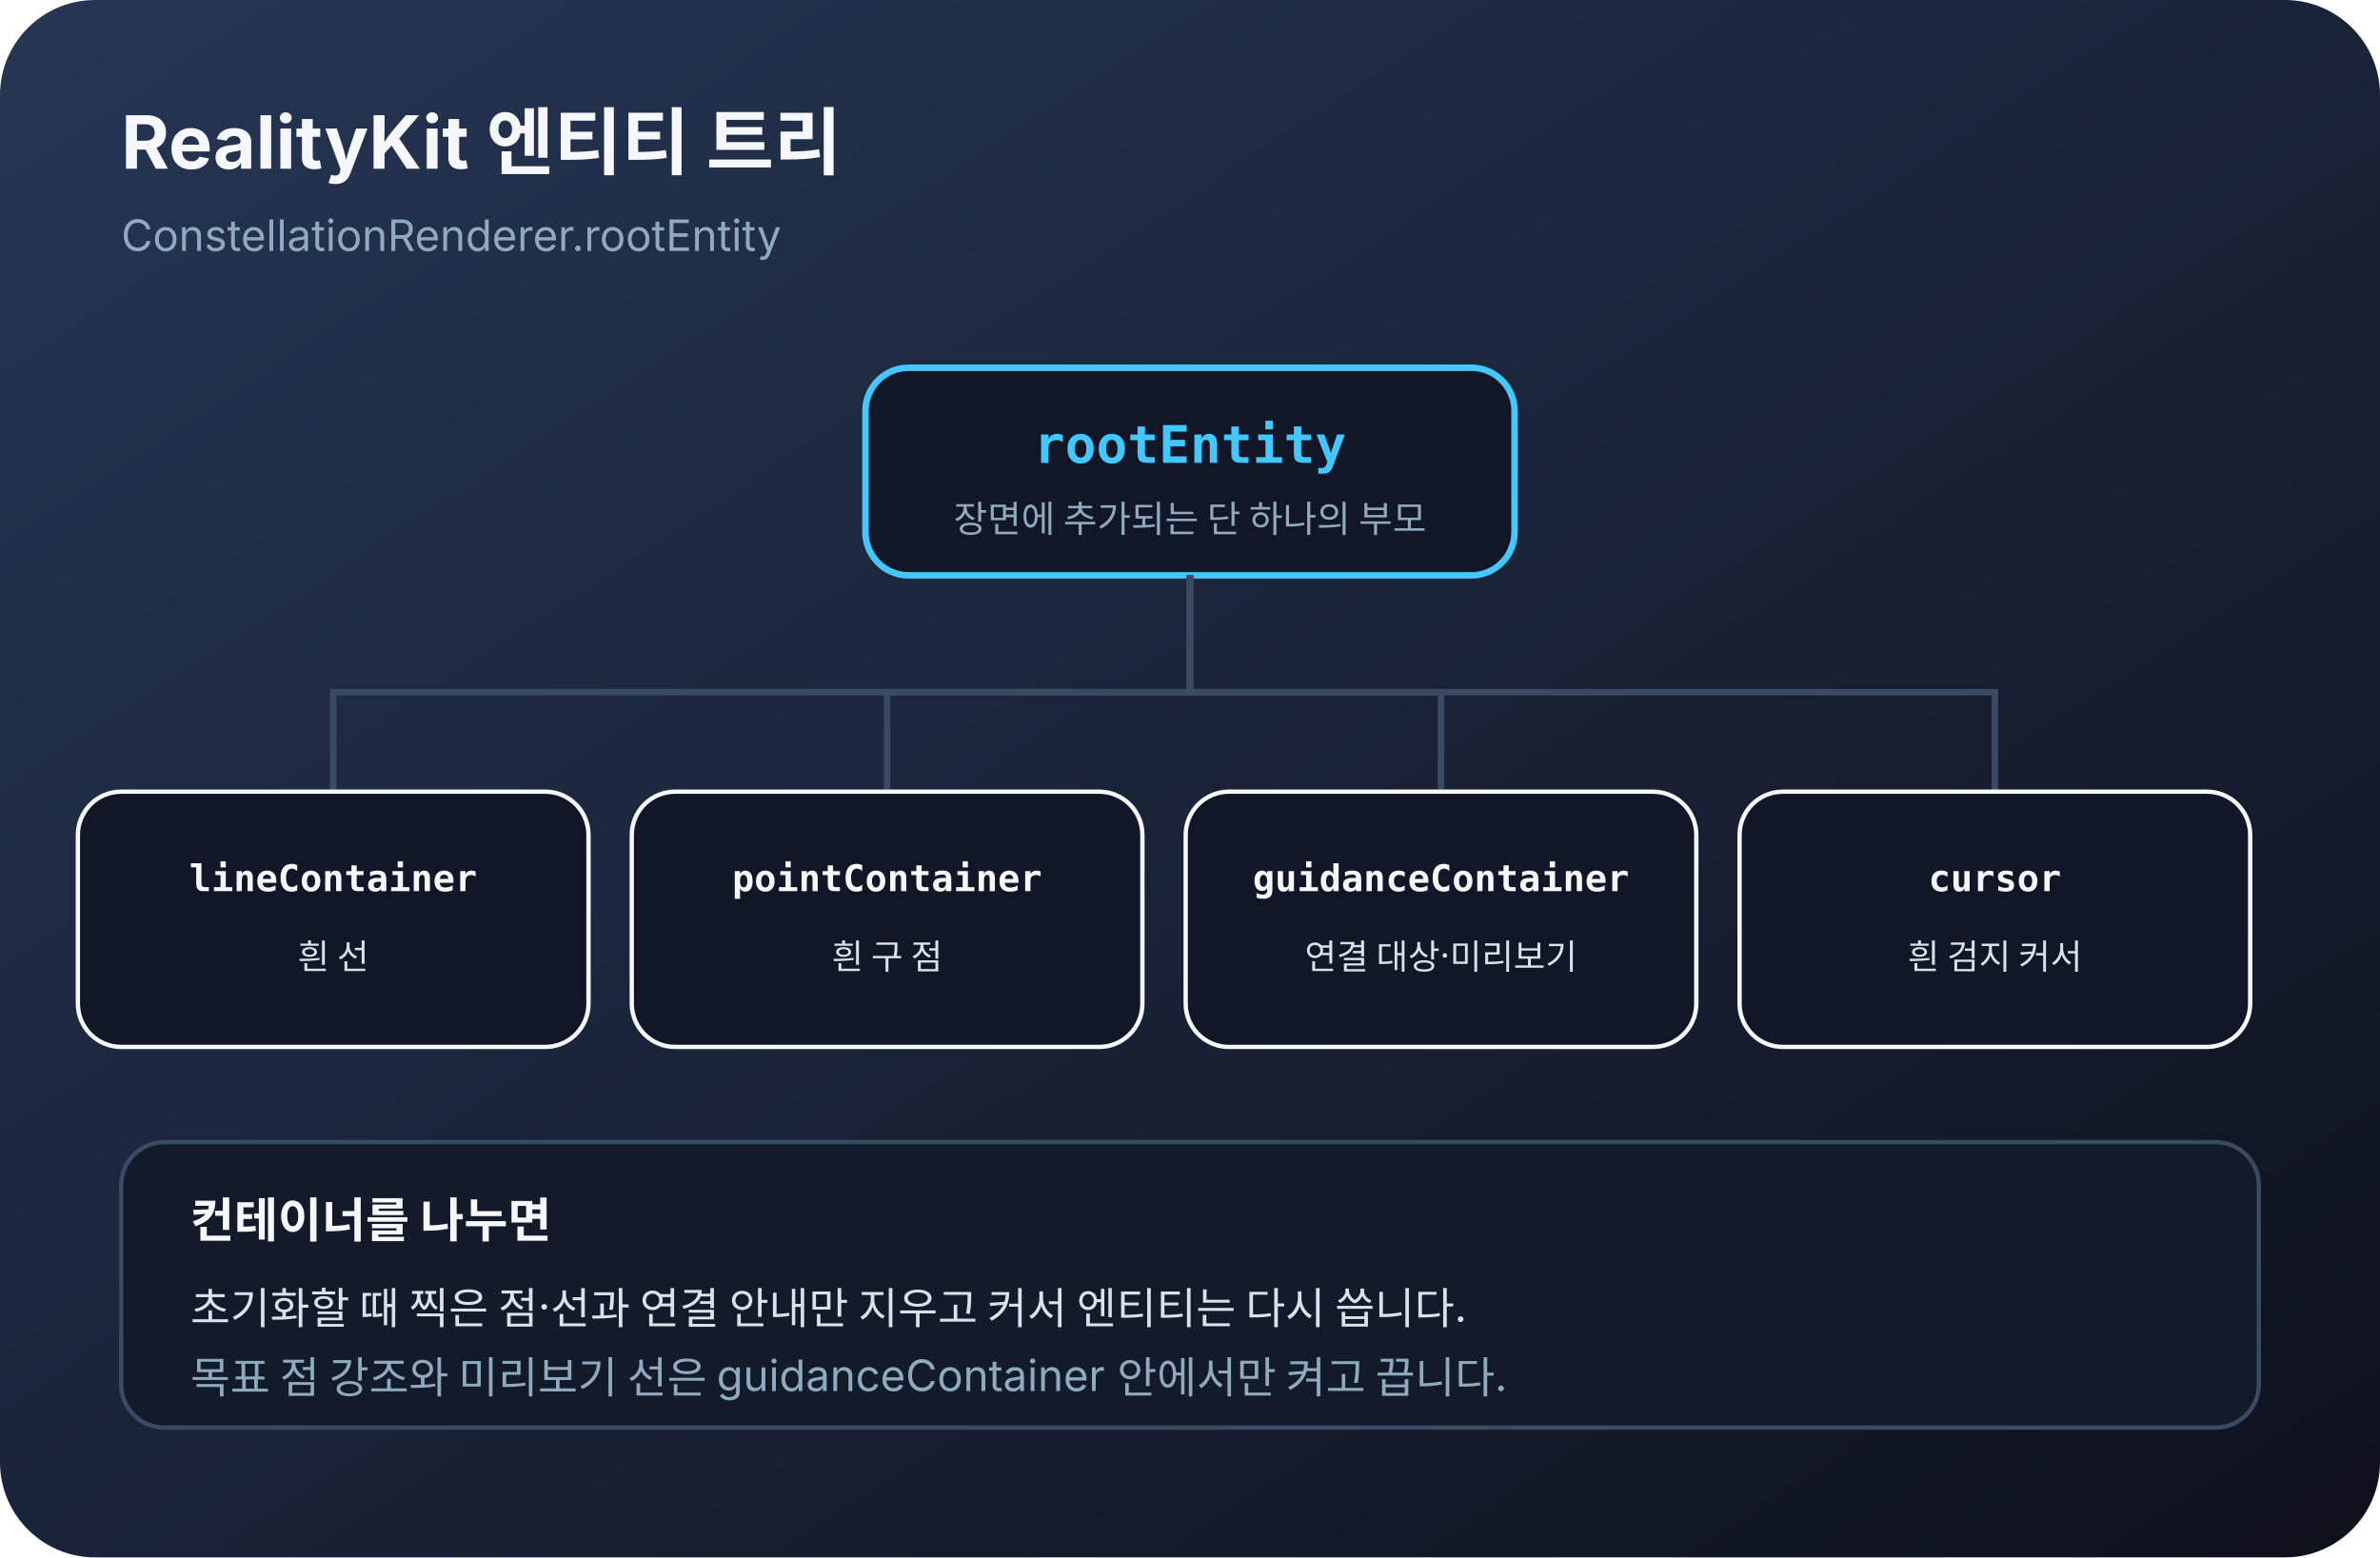
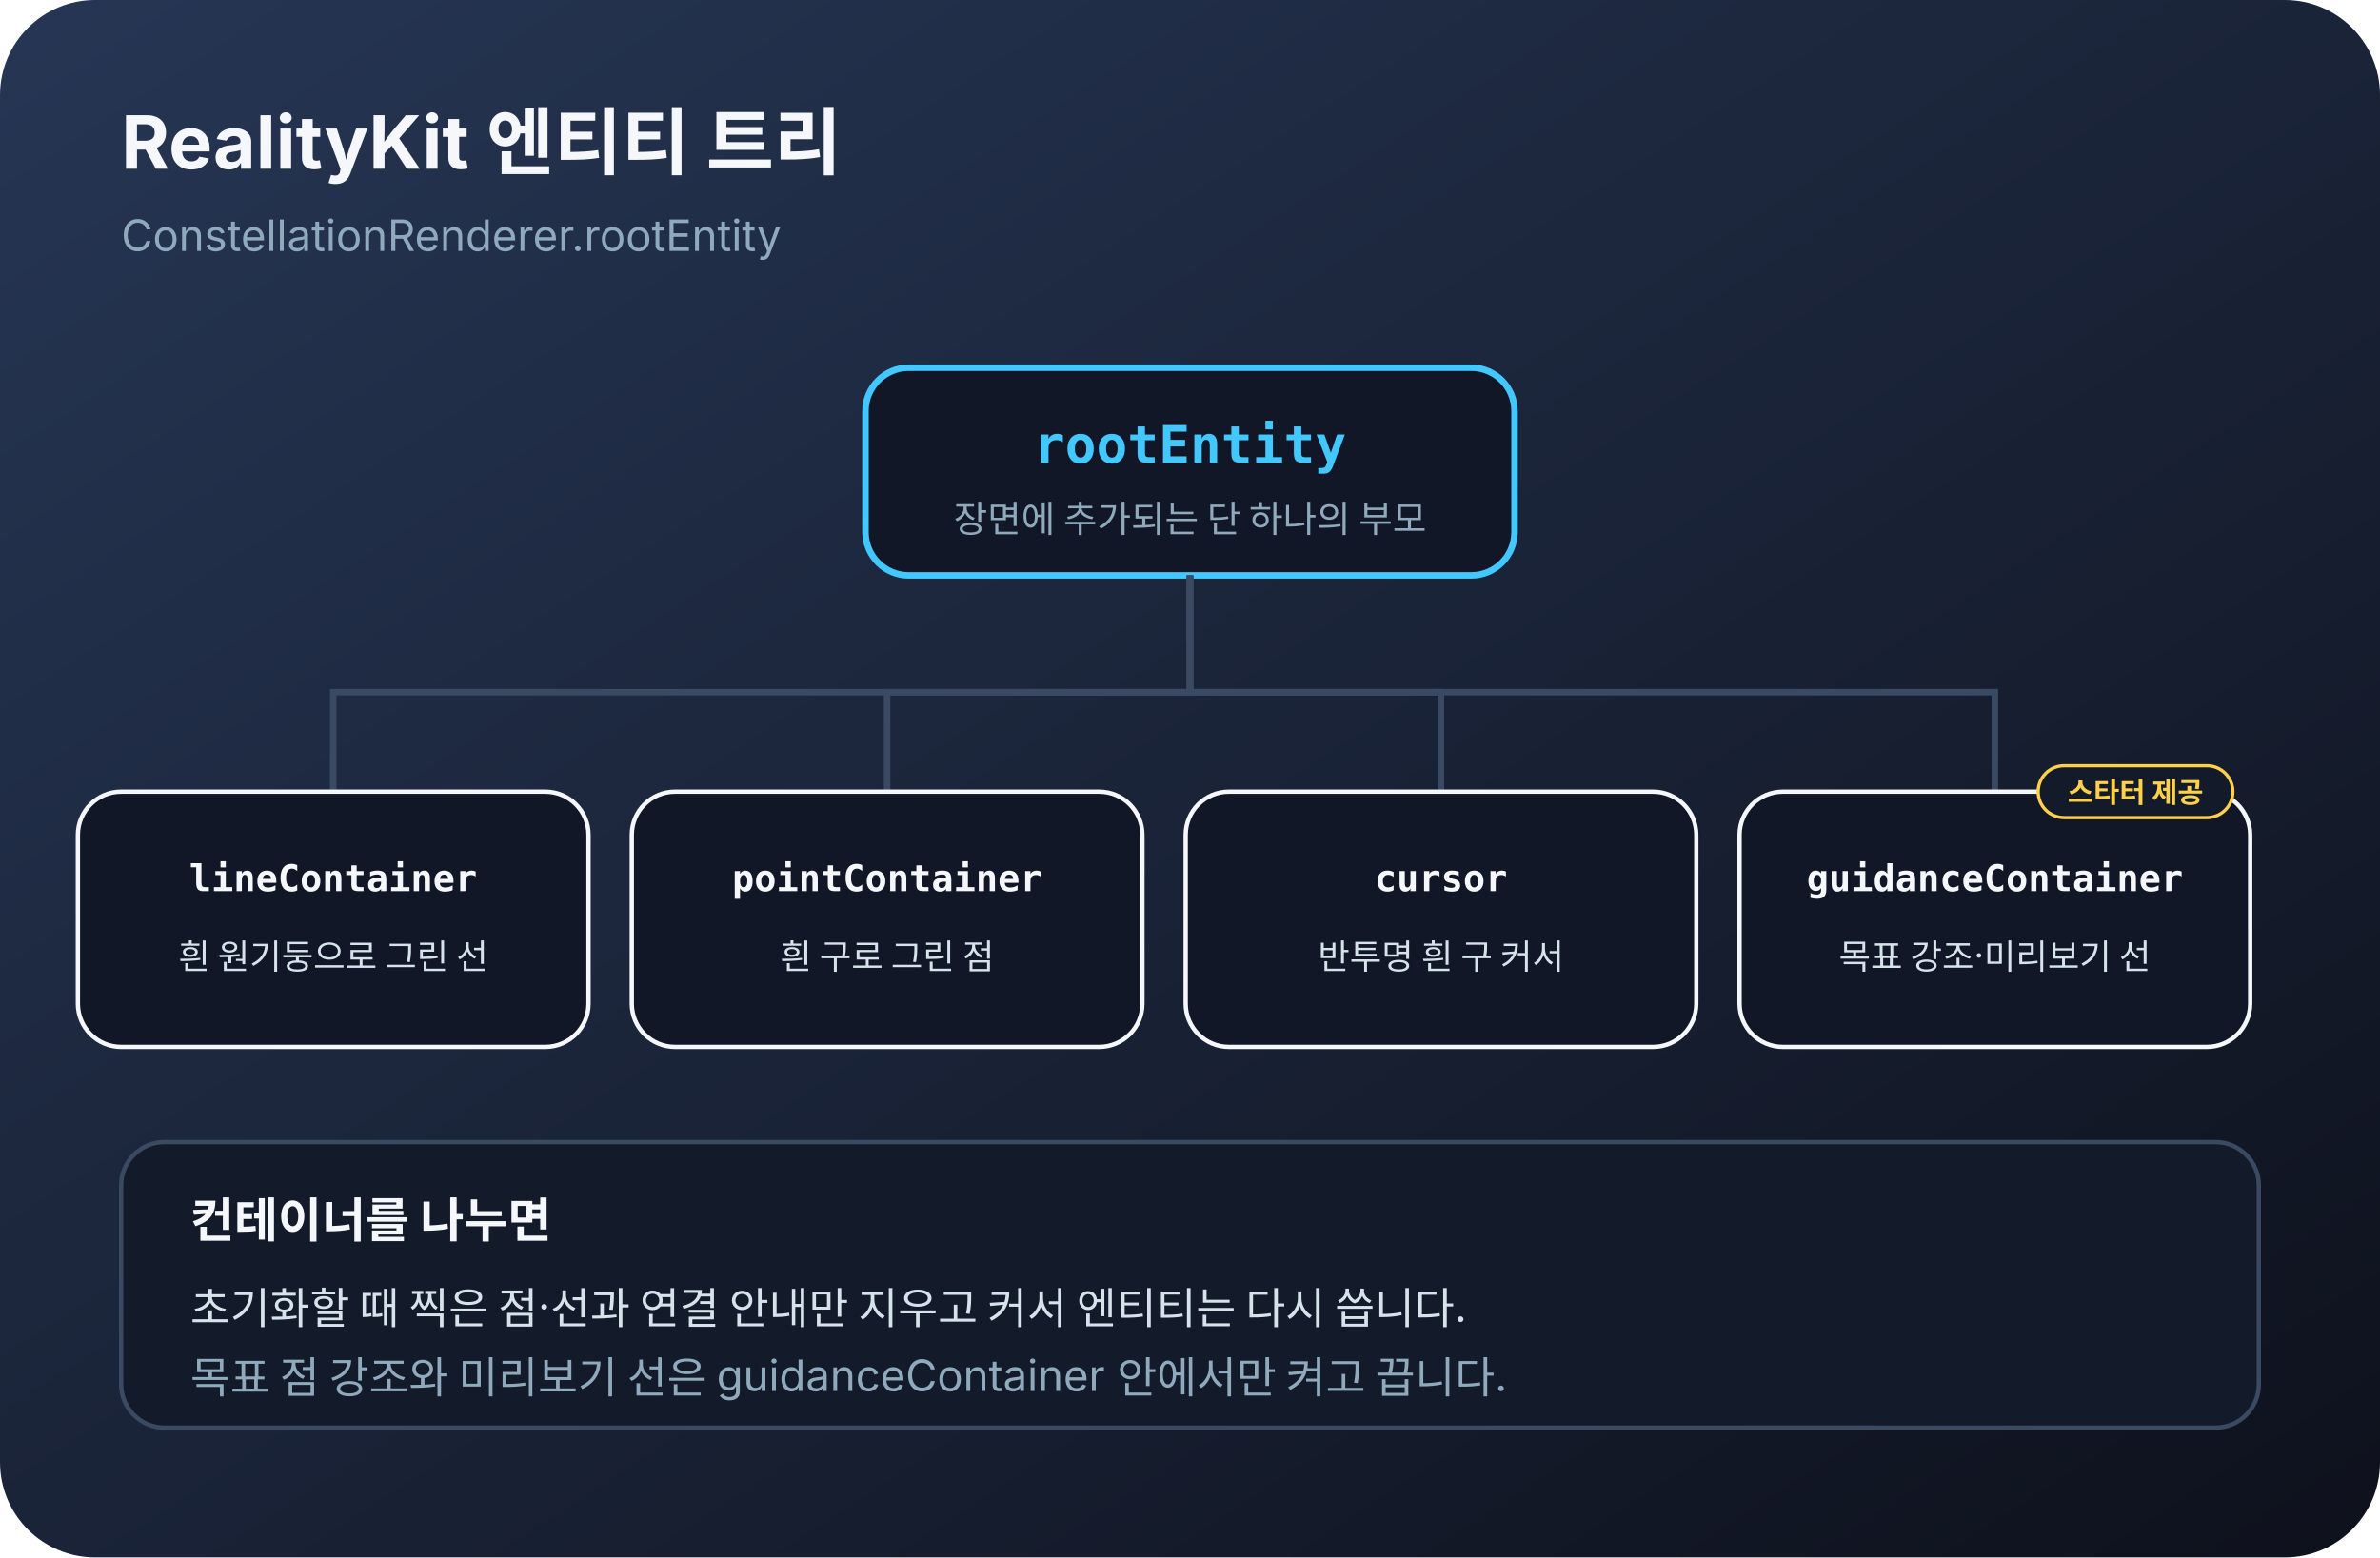
<svg xmlns="http://www.w3.org/2000/svg" width="1100" height="720" viewBox="0 0 1100 720" role="img" aria-labelledby="t d">
  <defs>
    <linearGradient id="bg" x1="0" y1="0" x2="1" y2="1">
      <stop stop-color="#263654" />
      <stop offset="1" stop-color="#0e111c" />
    </linearGradient>
    <linearGradient id="glass" x1="0" y1="0" x2="1" y2="1">
      <stop stop-color="#ffffff" stop-opacity=".22" />
      <stop offset="1" stop-color="#8adfff" stop-opacity=".07" />
    </linearGradient>
    <marker id="head" viewBox="0 0 12 12" refX="9" refY="6" markerWidth="7" markerHeight="7" orient="auto-start-reverse">
      <path d="M1 1 L11 6 L1 11 z" fill="#42c8ff" />
    </marker>
    <marker id="headw" viewBox="0 0 12 12" refX="9" refY="6" markerWidth="7" markerHeight="7" orient="auto-start-reverse">
      <path d="M1 1 L11 6 L1 11 z" fill="#8faabd" />
    </marker>
  </defs>
  <rect x="0" y="0" width="1100" height="720" rx="44" fill="url(#bg)" />
  <text x="56" y="78" fill="#f5f7fa" font-family="-apple-system,'SF Pro Text','Apple SD Gothic Neo',sans-serif" font-size="34" font-weight="700" text-anchor="start">RealityKit 엔티티 트리</text>
  <text x="56" y="116" fill="#8faabd" font-family="-apple-system,'SF Pro Text','Apple SD Gothic Neo',sans-serif" font-size="20" font-weight="400" text-anchor="start">ConstellationRenderer.rootEntity</text>
  <rect x="400" y="170" width="300" height="96" rx="20" fill="#111726" stroke="#42c8ff" stroke-width="3" />
  <text x="550" y="214" fill="#42c8ff" font-family="ui-monospace,'SFMono-Regular',Menlo,monospace" font-size="24" font-weight="650" text-anchor="middle">rootEntity</text>
  <text x="550" y="246" fill="#8faabd" font-family="-apple-system,'SF Pro Text','Apple SD Gothic Neo',sans-serif" font-size="17" font-weight="400" text-anchor="middle">장면에 추가되는 단 하나의 부모</text>
  <path d="M550 266 V 320 H 154 V 366" fill="none" stroke="#3a4a63" stroke-width="3" />
  <rect x="36" y="366" width="236" height="118" rx="20" fill="#111726" stroke="#f5f7fa" stroke-width="2" />
  <text x="154" y="412" fill="#f5f7fa" font-family="ui-monospace,'SFMono-Regular',Menlo,monospace" font-size="17" font-weight="650" text-anchor="middle">lineContainer</text>
-   <text x="154" y="448" fill="#d7e3eb" font-family="-apple-system,'SF Pro Text','Apple SD Gothic Neo',sans-serif" font-size="16" font-weight="400" text-anchor="middle">흰 선</text>
+   <text x="154" y="448" fill="#d7e3eb" font-family="-apple-system,'SF Pro Text','Apple SD Gothic Neo',sans-serif" font-size="16" font-weight="400" text-anchor="middle">흰 원기둥으로 그린 선</text>
  <path d="M550 266 V 320 H 410 V 366" fill="none" stroke="#3a4a63" stroke-width="3" />
  <rect x="292" y="366" width="236" height="118" rx="20" fill="#111726" stroke="#f5f7fa" stroke-width="2" />
  <text x="410" y="412" fill="#f5f7fa" font-family="ui-monospace,'SFMono-Regular',Menlo,monospace" font-size="17" font-weight="650" text-anchor="middle">pointContainer</text>
-   <text x="410" y="448" fill="#d7e3eb" font-family="-apple-system,'SF Pro Text','Apple SD Gothic Neo',sans-serif" font-size="16" font-weight="400" text-anchor="middle">흰 구 점</text>
+   <text x="410" y="448" fill="#d7e3eb" font-family="-apple-system,'SF Pro Text','Apple SD Gothic Neo',sans-serif" font-size="16" font-weight="400" text-anchor="middle">흰 구로 그린 점</text>
  <path d="M550 266 V 320 H 666 V 366" fill="none" stroke="#3a4a63" stroke-width="3" />
  <rect x="548" y="366" width="236" height="118" rx="20" fill="#111726" stroke="#f5f7fa" stroke-width="2" />
-   <text x="666" y="412" fill="#f5f7fa" font-family="ui-monospace,'SFMono-Regular',Menlo,monospace" font-size="17" font-weight="650" text-anchor="middle">guidanceContainer</text>
-   <text x="666" y="448" fill="#d7e3eb" font-family="-apple-system,'SF Pro Text','Apple SD Gothic Neo',sans-serif" font-size="16" font-weight="400" text-anchor="middle">연결 대상·미리보기</text>
+   <text x="666" y="412" fill="#f5f7fa" font-family="ui-monospace,'SFMono-Regular',Menlo,monospace" font-size="17" font-weight="650" text-anchor="middle">cursor</text>
+   <text x="666" y="448" fill="#d7e3eb" font-family="-apple-system,'SF Pro Text','Apple SD Gothic Neo',sans-serif" font-size="16" font-weight="400" text-anchor="middle">반투명 흰 구 커서</text>
  <path d="M550 266 V 320 H 922 V 366" fill="none" stroke="#3a4a63" stroke-width="3" />
  <rect x="804" y="366" width="236" height="118" rx="20" fill="#111726" stroke="#f5f7fa" stroke-width="2" />
-   <text x="922" y="412" fill="#f5f7fa" font-family="ui-monospace,'SFMono-Regular',Menlo,monospace" font-size="17" font-weight="650" text-anchor="middle">cursor</text>
-   <text x="922" y="448" fill="#d7e3eb" font-family="-apple-system,'SF Pro Text','Apple SD Gothic Neo',sans-serif" font-size="16" font-weight="400" text-anchor="middle">흰 검지 커서</text>
+   <text x="922" y="412" fill="#f5f7fa" font-family="ui-monospace,'SFMono-Regular',Menlo,monospace" font-size="17" font-weight="650" text-anchor="middle">guidanceContainer</text>
+   <text x="922" y="448" fill="#d7e3eb" font-family="-apple-system,'SF Pro Text','Apple SD Gothic Neo',sans-serif" font-size="16" font-weight="400" text-anchor="middle">목표 강조·미리보기 선</text>
+   <rect x="942" y="354" width="90" height="24" rx="12" fill="#131b2b" stroke="#ffd14a" stroke-width="1.5" />
+   <text x="987" y="371" fill="#ffd14a" font-family="-apple-system,'SF Pro Text','Apple SD Gothic Neo',sans-serif" font-size="13" font-weight="600" text-anchor="middle">스타터 제공</text>
  <rect x="56" y="528" width="988" height="132" rx="20" fill="#131b2b" stroke="#3a4a63" stroke-width="2" />
  <text x="88" y="572" fill="#f5f7fa" font-family="-apple-system,'SF Pro Text','Apple SD Gothic Neo',sans-serif" font-size="22" font-weight="650" text-anchor="start">컨테이너를 나누면</text>
  <text x="88" y="612" fill="#d7e3eb" font-family="-apple-system,'SF Pro Text','Apple SD Gothic Neo',sans-serif" font-size="20" font-weight="400" text-anchor="start">초기화할 때 찍은 점·선과 연결 안내만 지우고 커서 엔티티는 다시 씁니다.</text>
  <text x="88" y="644" fill="#8faabd" font-family="-apple-system,'SF Pro Text','Apple SD Gothic Neo',sans-serif" font-size="20" font-weight="400" text-anchor="start">목표 점 강조와 미리보기 선은 guidanceContainer 안에서만 켜고 끕니다.</text>
</svg>
